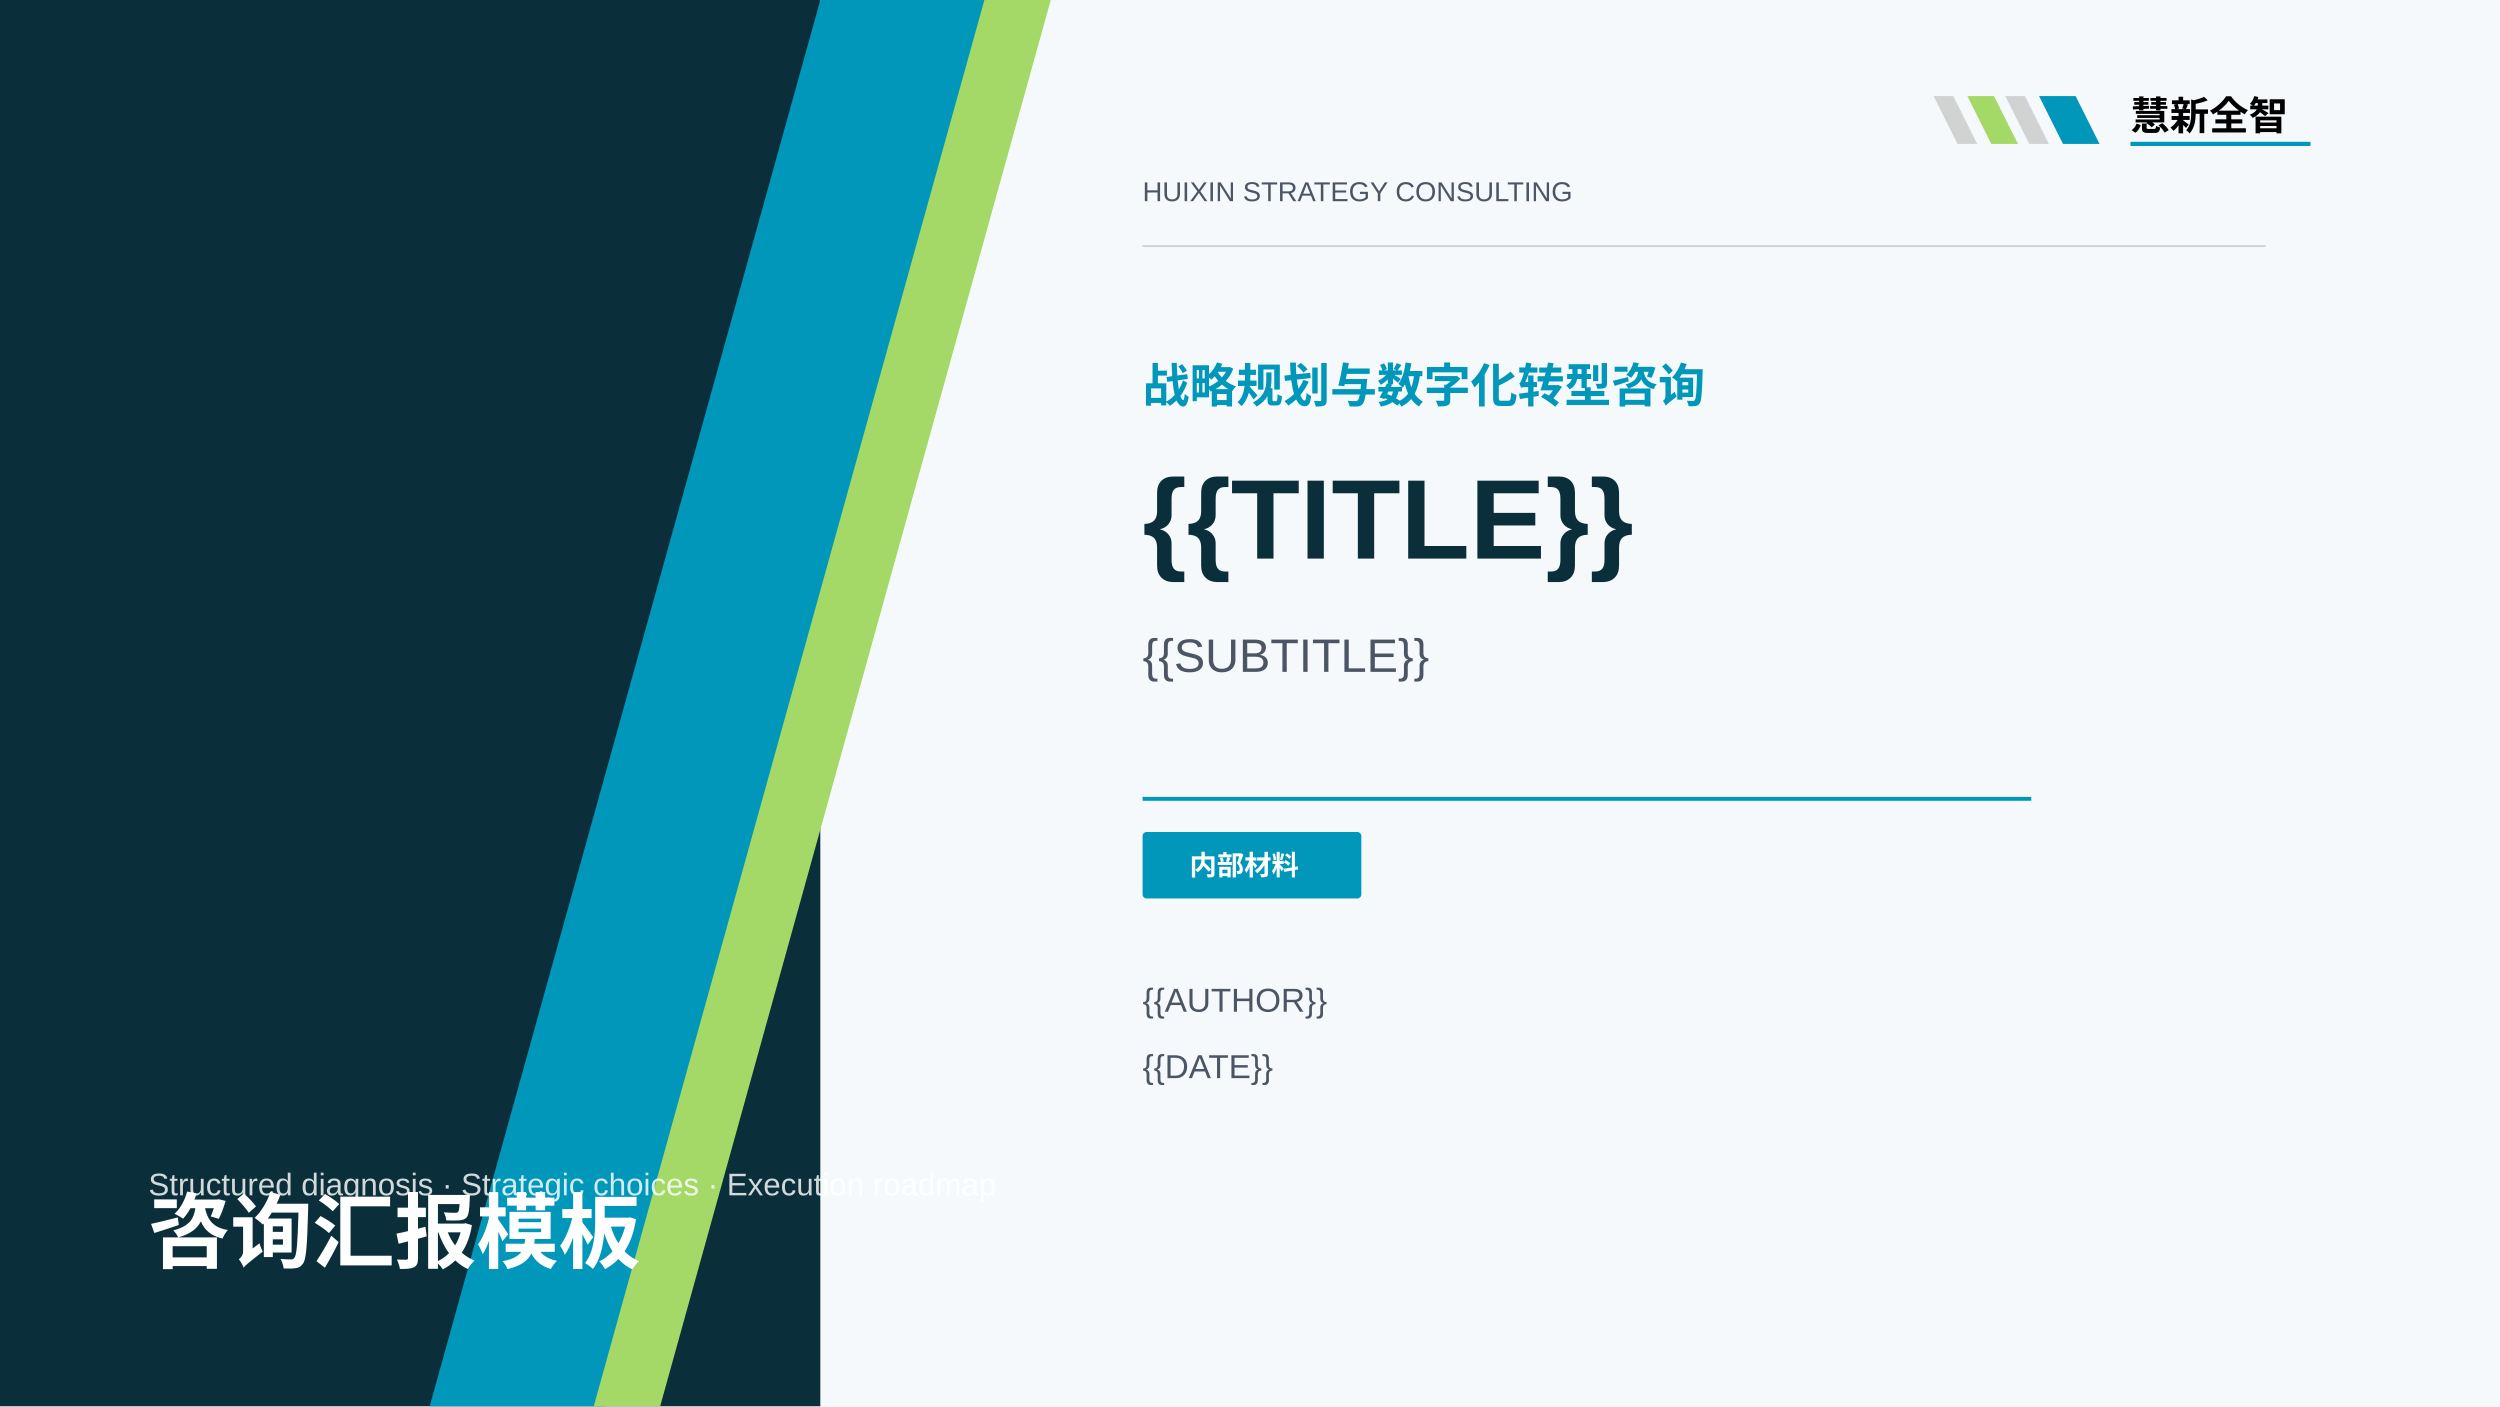
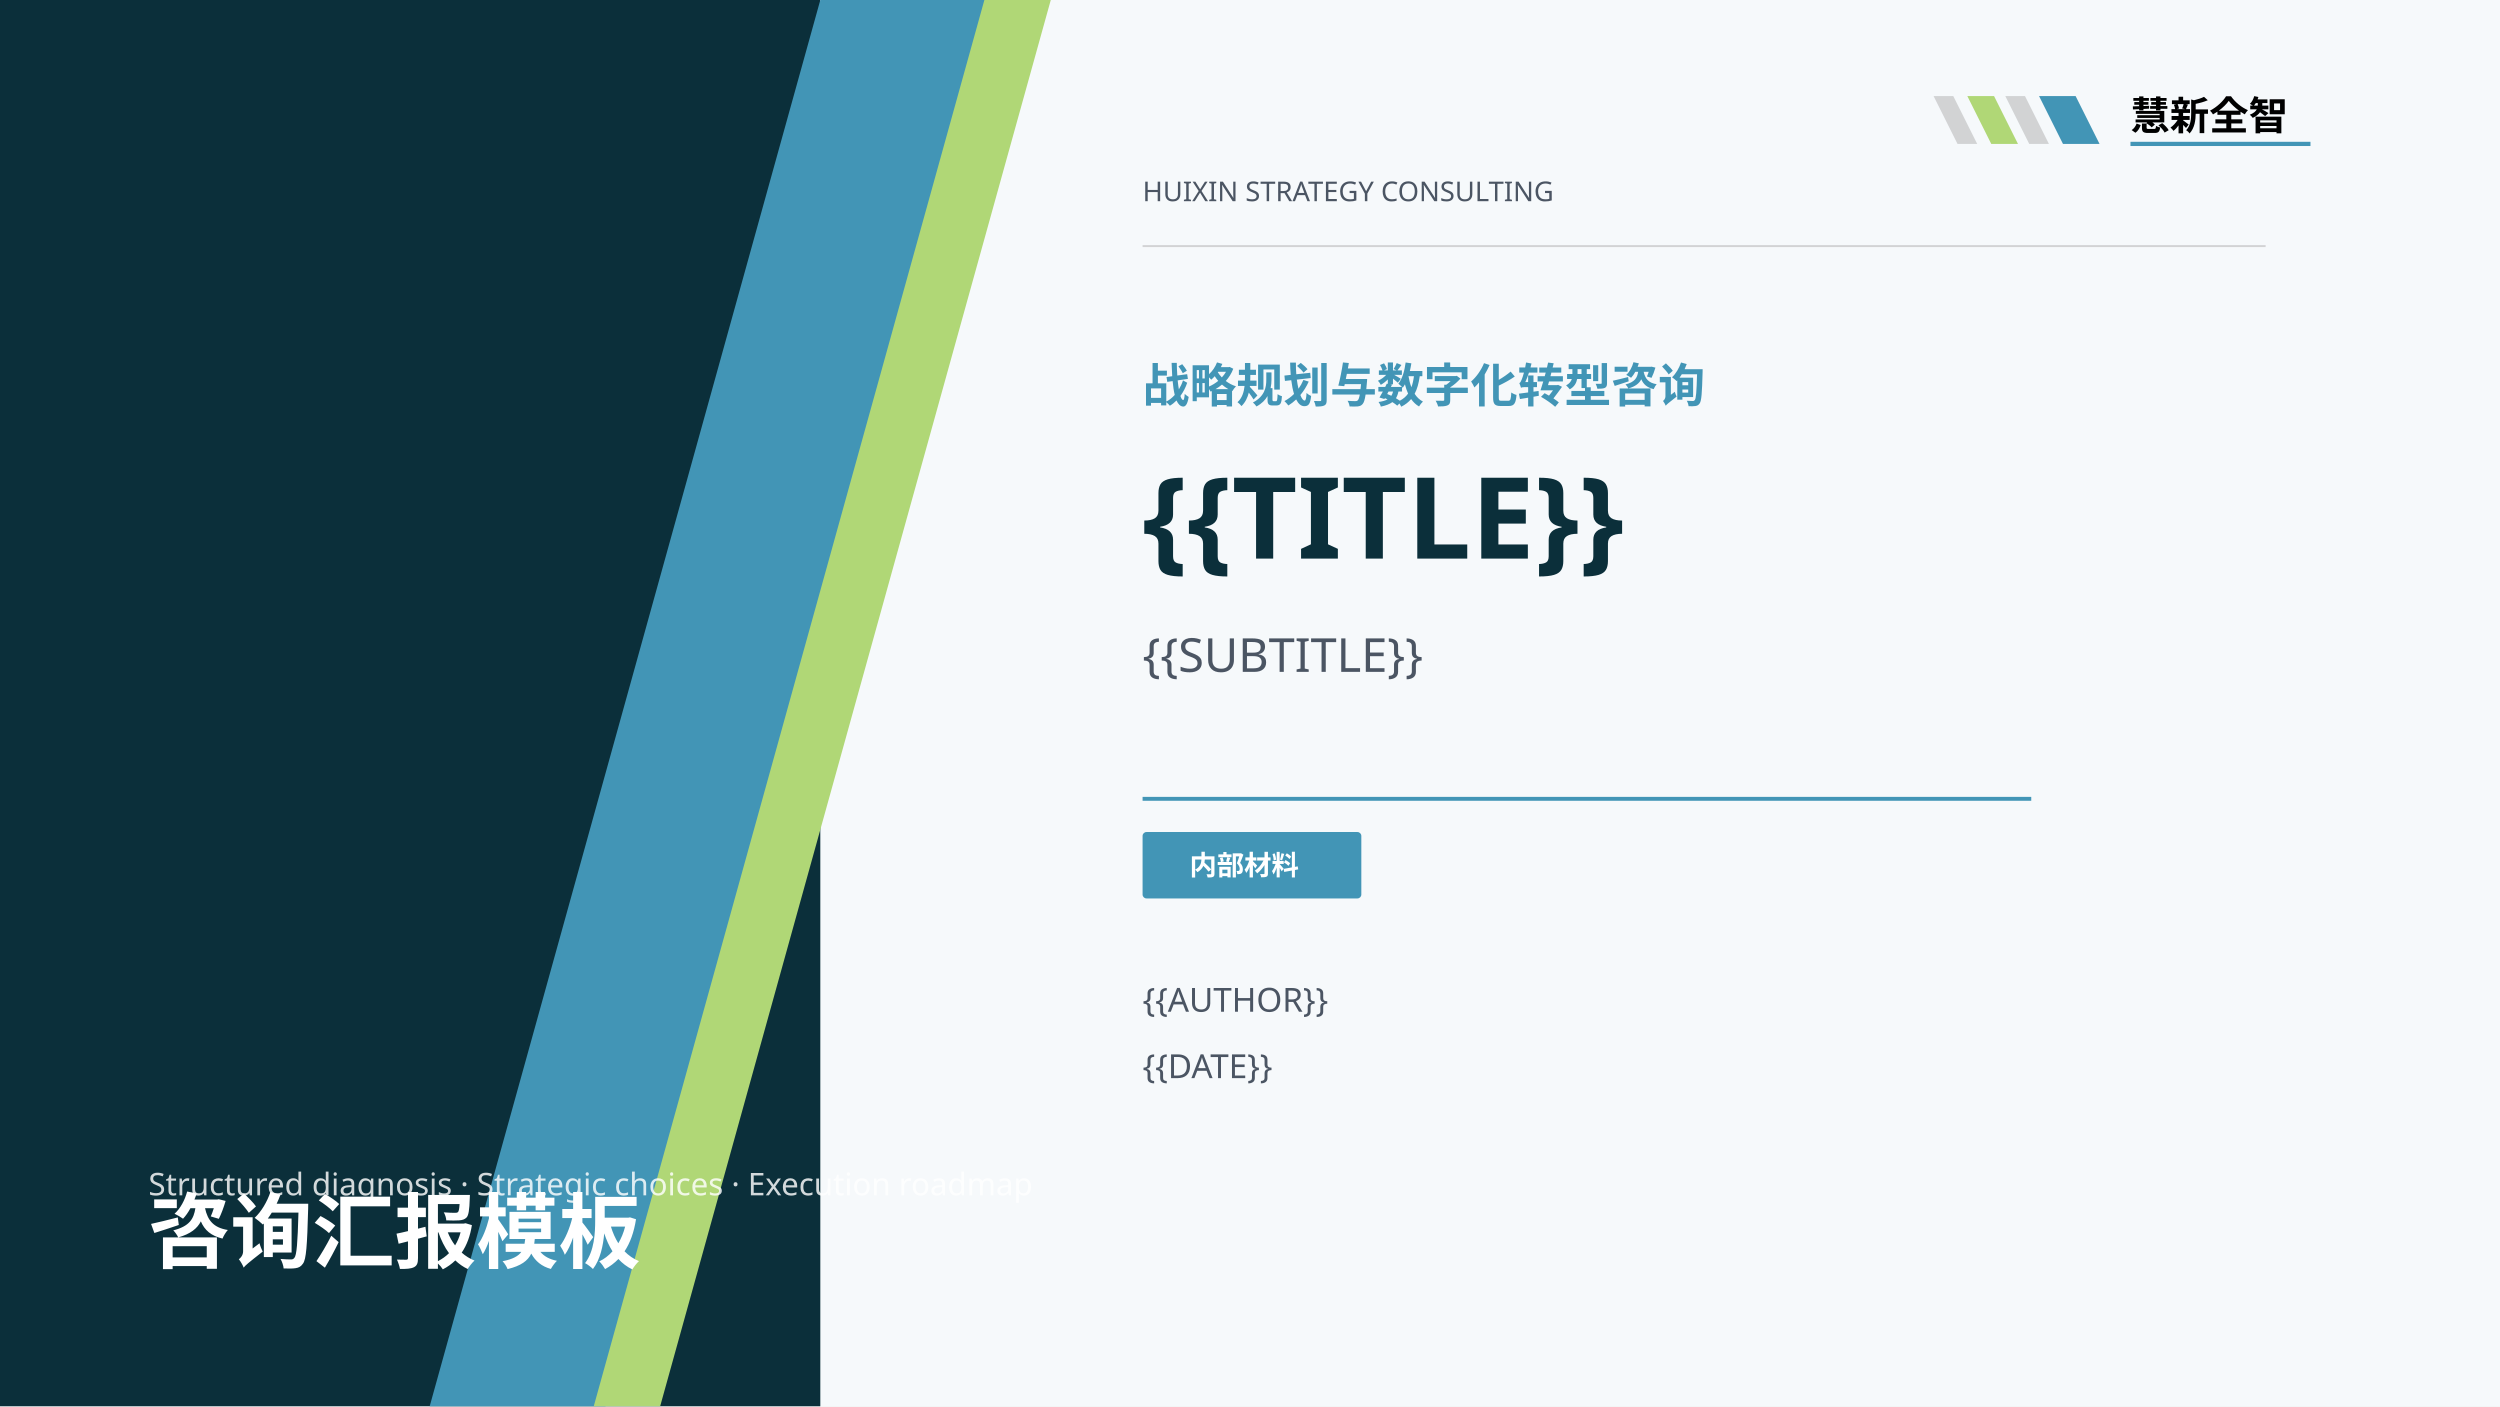
<svg xmlns="http://www.w3.org/2000/svg" width="1280" height="720" viewBox="0 0 1280 720">
  <rect x="0" y="0" width="1280" height="720" fill="#FFFFFF" />
  <rect x="0" y="0" width="1280" height="720" fill="#F3F7FA" fill-opacity="0.72" />
  <rect x="0" y="0" width="420" height="720" fill="#0B2F3A" />
-   <polygon points="420,0 510,0 310,720 220,720" fill="#0097BA" />
-   <polygon points="504,0 538,0 338,720 304,720" fill="#A4D968" />
-   <line x1="585" y1="126" x2="1160" y2="126" stroke="#D1D3D3" stroke-width="1" />
-   <text x="585" y="103" font-family="Microsoft YaHei, PingFang SC, Arial, sans-serif" font-size="14" fill="#4B5563" letter-spacing="0">HUIXIN STRATEGY CONSULTING</text>
+   <polygon points="420,0 510,0 310,720 220,720" fill="#4295B6" />
+   <polygon points="504,0 538,0 338,720 304,720" fill="#B0D776" />
+   <line x1="585" y1="126" x2="1160" y2="126" stroke="#D2D3D4" stroke-width="1" />
+   <text x="585" y="103" font-family="Microsoft YaHei" font-size="14" fill="#4B5563" letter-spacing="0">HUIXIN STRATEGY CONSULTING</text>
  <g id="huixin-logo" transform="translate(990 42) scale(0.72)">
-     <polygon points="0,10 14,10 31,44 17,44" fill="#D1D3D3" />
-     <polygon points="24,10 43,10 60,44 41,44" fill="#A4D968" />
-     <polygon points="51,10 65,10 82,44 68,44" fill="#D1D3D3" />
-     <polygon points="75,10 101,10 118,44 92,44" fill="#0097BA" />
-     <text x="140" y="34" fill="#000000" font-family="Microsoft YaHei, PingFang SC, Arial, sans-serif" font-size="28" font-weight="700">慧新全智</text>
-     <line x1="140" y1="44" x2="268" y2="44" stroke="#0097BA" stroke-width="3" />
+     <polygon points="0,10 14,10 31,44 17,44" fill="#D2D3D4" />
+     <polygon points="24,10 43,10 60,44 41,44" fill="#B0D776" />
+     <polygon points="51,10 65,10 82,44 68,44" fill="#D2D3D4" />
+     <polygon points="75,10 101,10 118,44 92,44" fill="#4295B6" />
+     <text x="140" y="34" fill="#000000" font-family="Microsoft YaHei" font-size="28" font-weight="700">慧新全智</text>
+     <line x1="140" y1="44" x2="268" y2="44" stroke="#4295B6" stroke-width="3" />
  </g>
-   <text x="585" y="206" font-family="Microsoft YaHei, PingFang SC, Arial, sans-serif" font-size="24" font-weight="bold" fill="#0097BA">战略规划与数字化转型咨询</text>
-   <text x="585" y="286" font-family="Microsoft YaHei, PingFang SC, Arial, sans-serif" font-size="58" font-weight="bold" fill="#0B2F3A">{{TITLE}}</text>
-   <text x="585" y="344" font-family="Microsoft YaHei, PingFang SC, Arial, sans-serif" font-size="24" fill="#4B5563">{{SUBTITLE}}</text>
-   <rect x="585" y="408" width="455" height="2" fill="#0097BA" />
-   <rect x="585" y="426" width="112" height="34" rx="2" fill="#0097BA" />
-   <text x="609" y="448" font-family="Microsoft YaHei, PingFang SC, Arial, sans-serif" font-size="14" font-weight="bold" fill="#FFFFFF">内部材料</text>
-   <text x="585" y="518" font-family="Microsoft YaHei, PingFang SC, Arial, sans-serif" font-size="17" fill="#4B5563">{{AUTHOR}}</text>
-   <text x="585" y="552" font-family="Microsoft YaHei, PingFang SC, Arial, sans-serif" font-size="17" fill="#4B5563">{{DATE}}</text>
-   <text x="76" y="612" font-family="Microsoft YaHei, PingFang SC, Arial, sans-serif" font-size="16" fill="#FFFFFF" fill-opacity="0.82">Structured diagnosis · Strategic choices · Execution roadmap</text>
-   <text x="76" y="646" font-family="Microsoft YaHei, PingFang SC, Arial, sans-serif" font-size="42" font-weight="bold" fill="#FFFFFF">咨询汇报模板</text>
+   <text x="585" y="206" font-family="Microsoft YaHei" font-size="24" font-weight="bold" fill="#4295B6">战略规划与数字化转型咨询</text>
+   <text x="585" y="286" font-family="Microsoft YaHei" font-size="58" font-weight="bold" fill="#0B2F3A">{{TITLE}}</text>
+   <text x="585" y="344" font-family="Microsoft YaHei" font-size="24" fill="#4B5563">{{SUBTITLE}}</text>
+   <rect x="585" y="408" width="455" height="2" fill="#4295B6" />
+   <rect x="585" y="426" width="112" height="34" rx="2" fill="#4295B6" />
+   <text x="609" y="448" font-family="Microsoft YaHei" font-size="14" font-weight="bold" fill="#FFFFFF">内部材料</text>
+   <text x="585" y="518" font-family="Microsoft YaHei" font-size="17" fill="#4B5563">{{AUTHOR}}</text>
+   <text x="585" y="552" font-family="Microsoft YaHei" font-size="17" fill="#4B5563">{{DATE}}</text>
+   <text x="76" y="612" font-family="Microsoft YaHei" font-size="16" fill="#FFFFFF" fill-opacity="0.82">Structured diagnosis · Strategic choices · Execution roadmap</text>
+   <text x="76" y="646" font-family="Microsoft YaHei" font-size="42" font-weight="bold" fill="#FFFFFF">咨询汇报模板</text>
</svg>
